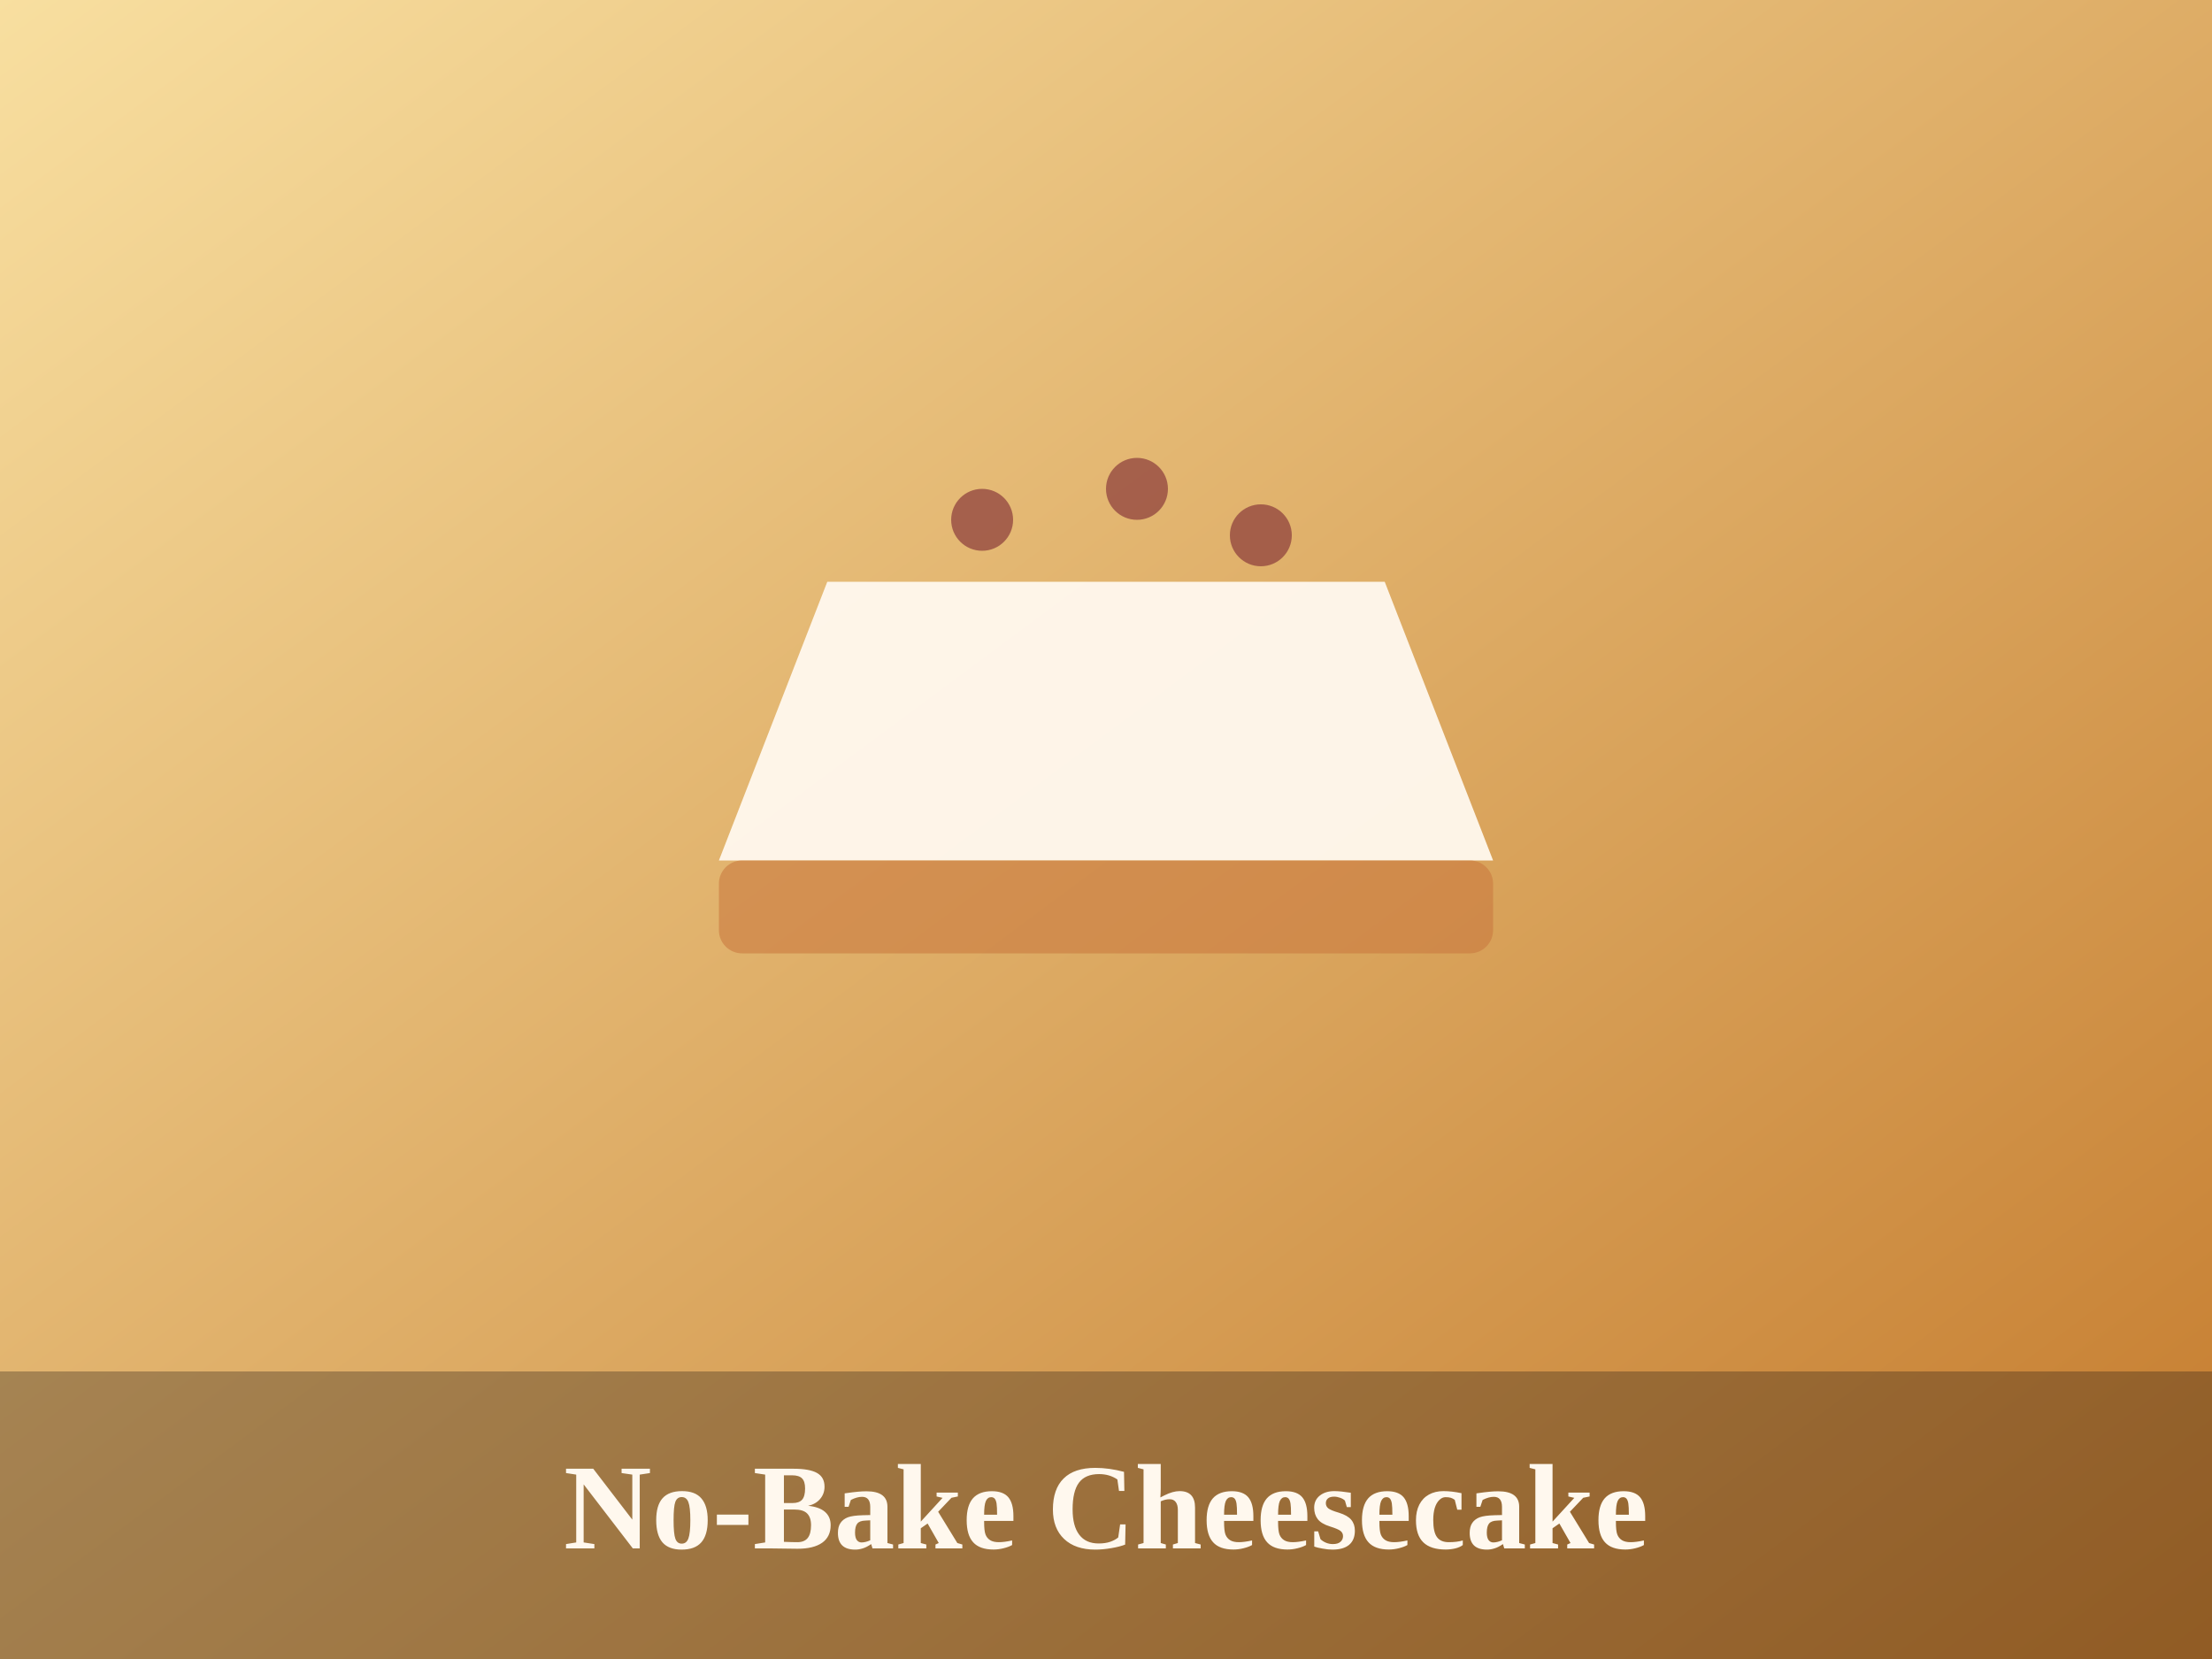
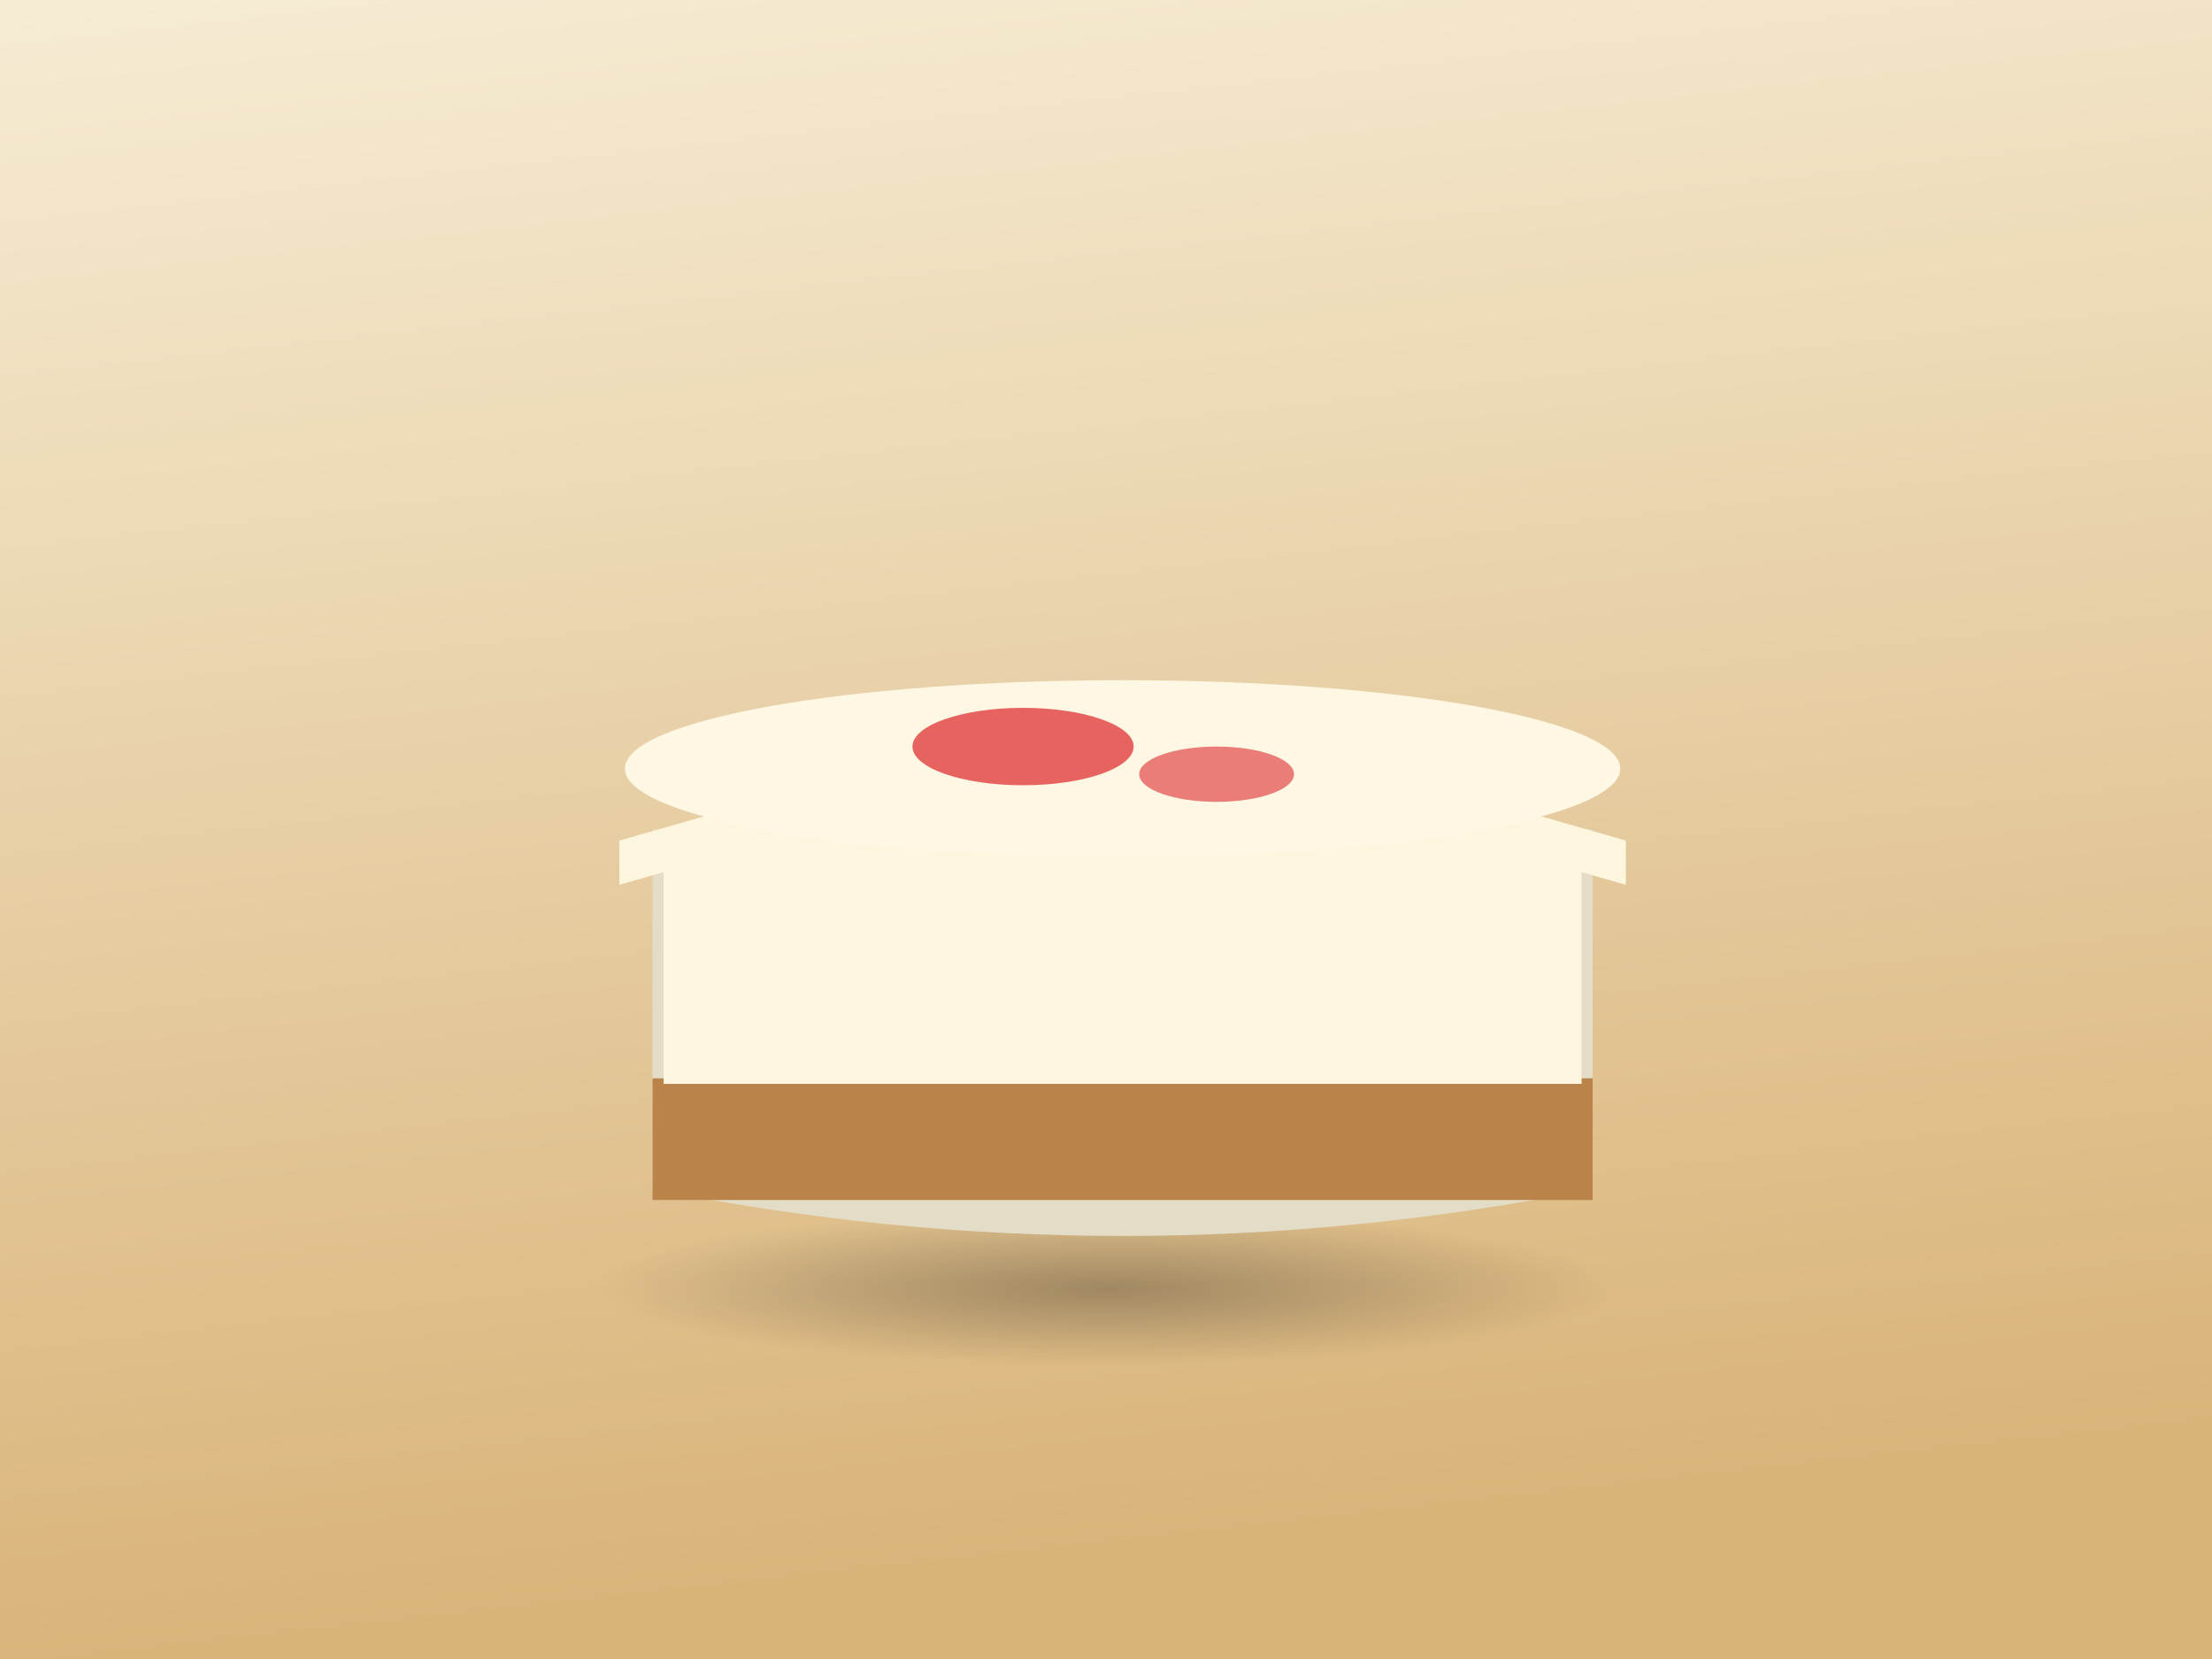
<svg xmlns="http://www.w3.org/2000/svg" viewBox="0 0 400 300" width="800" height="600">
  <defs>
-     <linearGradient id="bg" x1="0" y1="0" x2="1" y2="1">
-       <stop offset="0%" stop-color="#f8dfa0" />
-       <stop offset="100%" stop-color="#c47a2c" />
+     <linearGradient id="bg" x1="0" y1="0" x2="0.15" y2="1">
+       <stop offset="0%" stop-color="#f6ecd4" />
+       <stop offset="100%" stop-color="#d9b378" />
    </linearGradient>
+     <radialGradient id="shadow" cx="50%" cy="50%" r="50%">
+       <stop offset="0%" stop-color="#000000" stop-opacity="0.28" />
+       <stop offset="100%" stop-color="#000000" stop-opacity="0" />
+     </radialGradient>
  </defs>
  <rect width="400" height="300" fill="url(#bg)" />
-   <g transform="translate(60,10) scale(2.8)">
-     <path d="M25 52 L75 52 L68 34 L32 34 Z" fill="#fff8ee" opacity="0.95" />
-     <rect x="25" y="52" width="50" height="6" rx="1.5" fill="#c9793f" opacity="0.6" />
-     <circle cx="42" cy="30" r="2" fill="#8a3b3b" opacity="0.7" />
-     <circle cx="52" cy="28" r="2" fill="#8a3b3b" opacity="0.7" />
-     <circle cx="60" cy="31" r="2" fill="#8a3b3b" opacity="0.7" />
-   </g>
-   <rect x="0" y="248" width="400" height="52" fill="#241a12" opacity="0.32" />
-   <text x="200" y="280" text-anchor="middle" font-family="Georgia, 'Times New Roman', serif" font-size="22" fill="#fff8ee" font-weight="600">No-Bake Cheesecake</text>
+   <ellipse cx="200" cy="233" rx="92" ry="14" fill="url(#shadow)" />
+   <path d="M118,215 L118,150 L288,150 L288,215 Q203,232 118,215 Z" fill="#e3ddc8" />
+   <rect x="118" y="195" width="170" height="22" fill="#b9834a" />
+   <rect x="120" y="150" width="166" height="46" fill="#fdf6df" />
+   <path d="M112,152 L203,126 L294,152 L294,160 L203,134 L112,160 Z" fill="#fdf6df" />
+   <ellipse cx="203" cy="139" rx="90" ry="16" fill="#fdf7e3" />
+   <ellipse cx="185" cy="135" rx="20" ry="7" fill="#e34948" opacity="0.85" />
+   <ellipse cx="220" cy="140" rx="14" ry="5" fill="#e34948" opacity="0.7" />
</svg>
